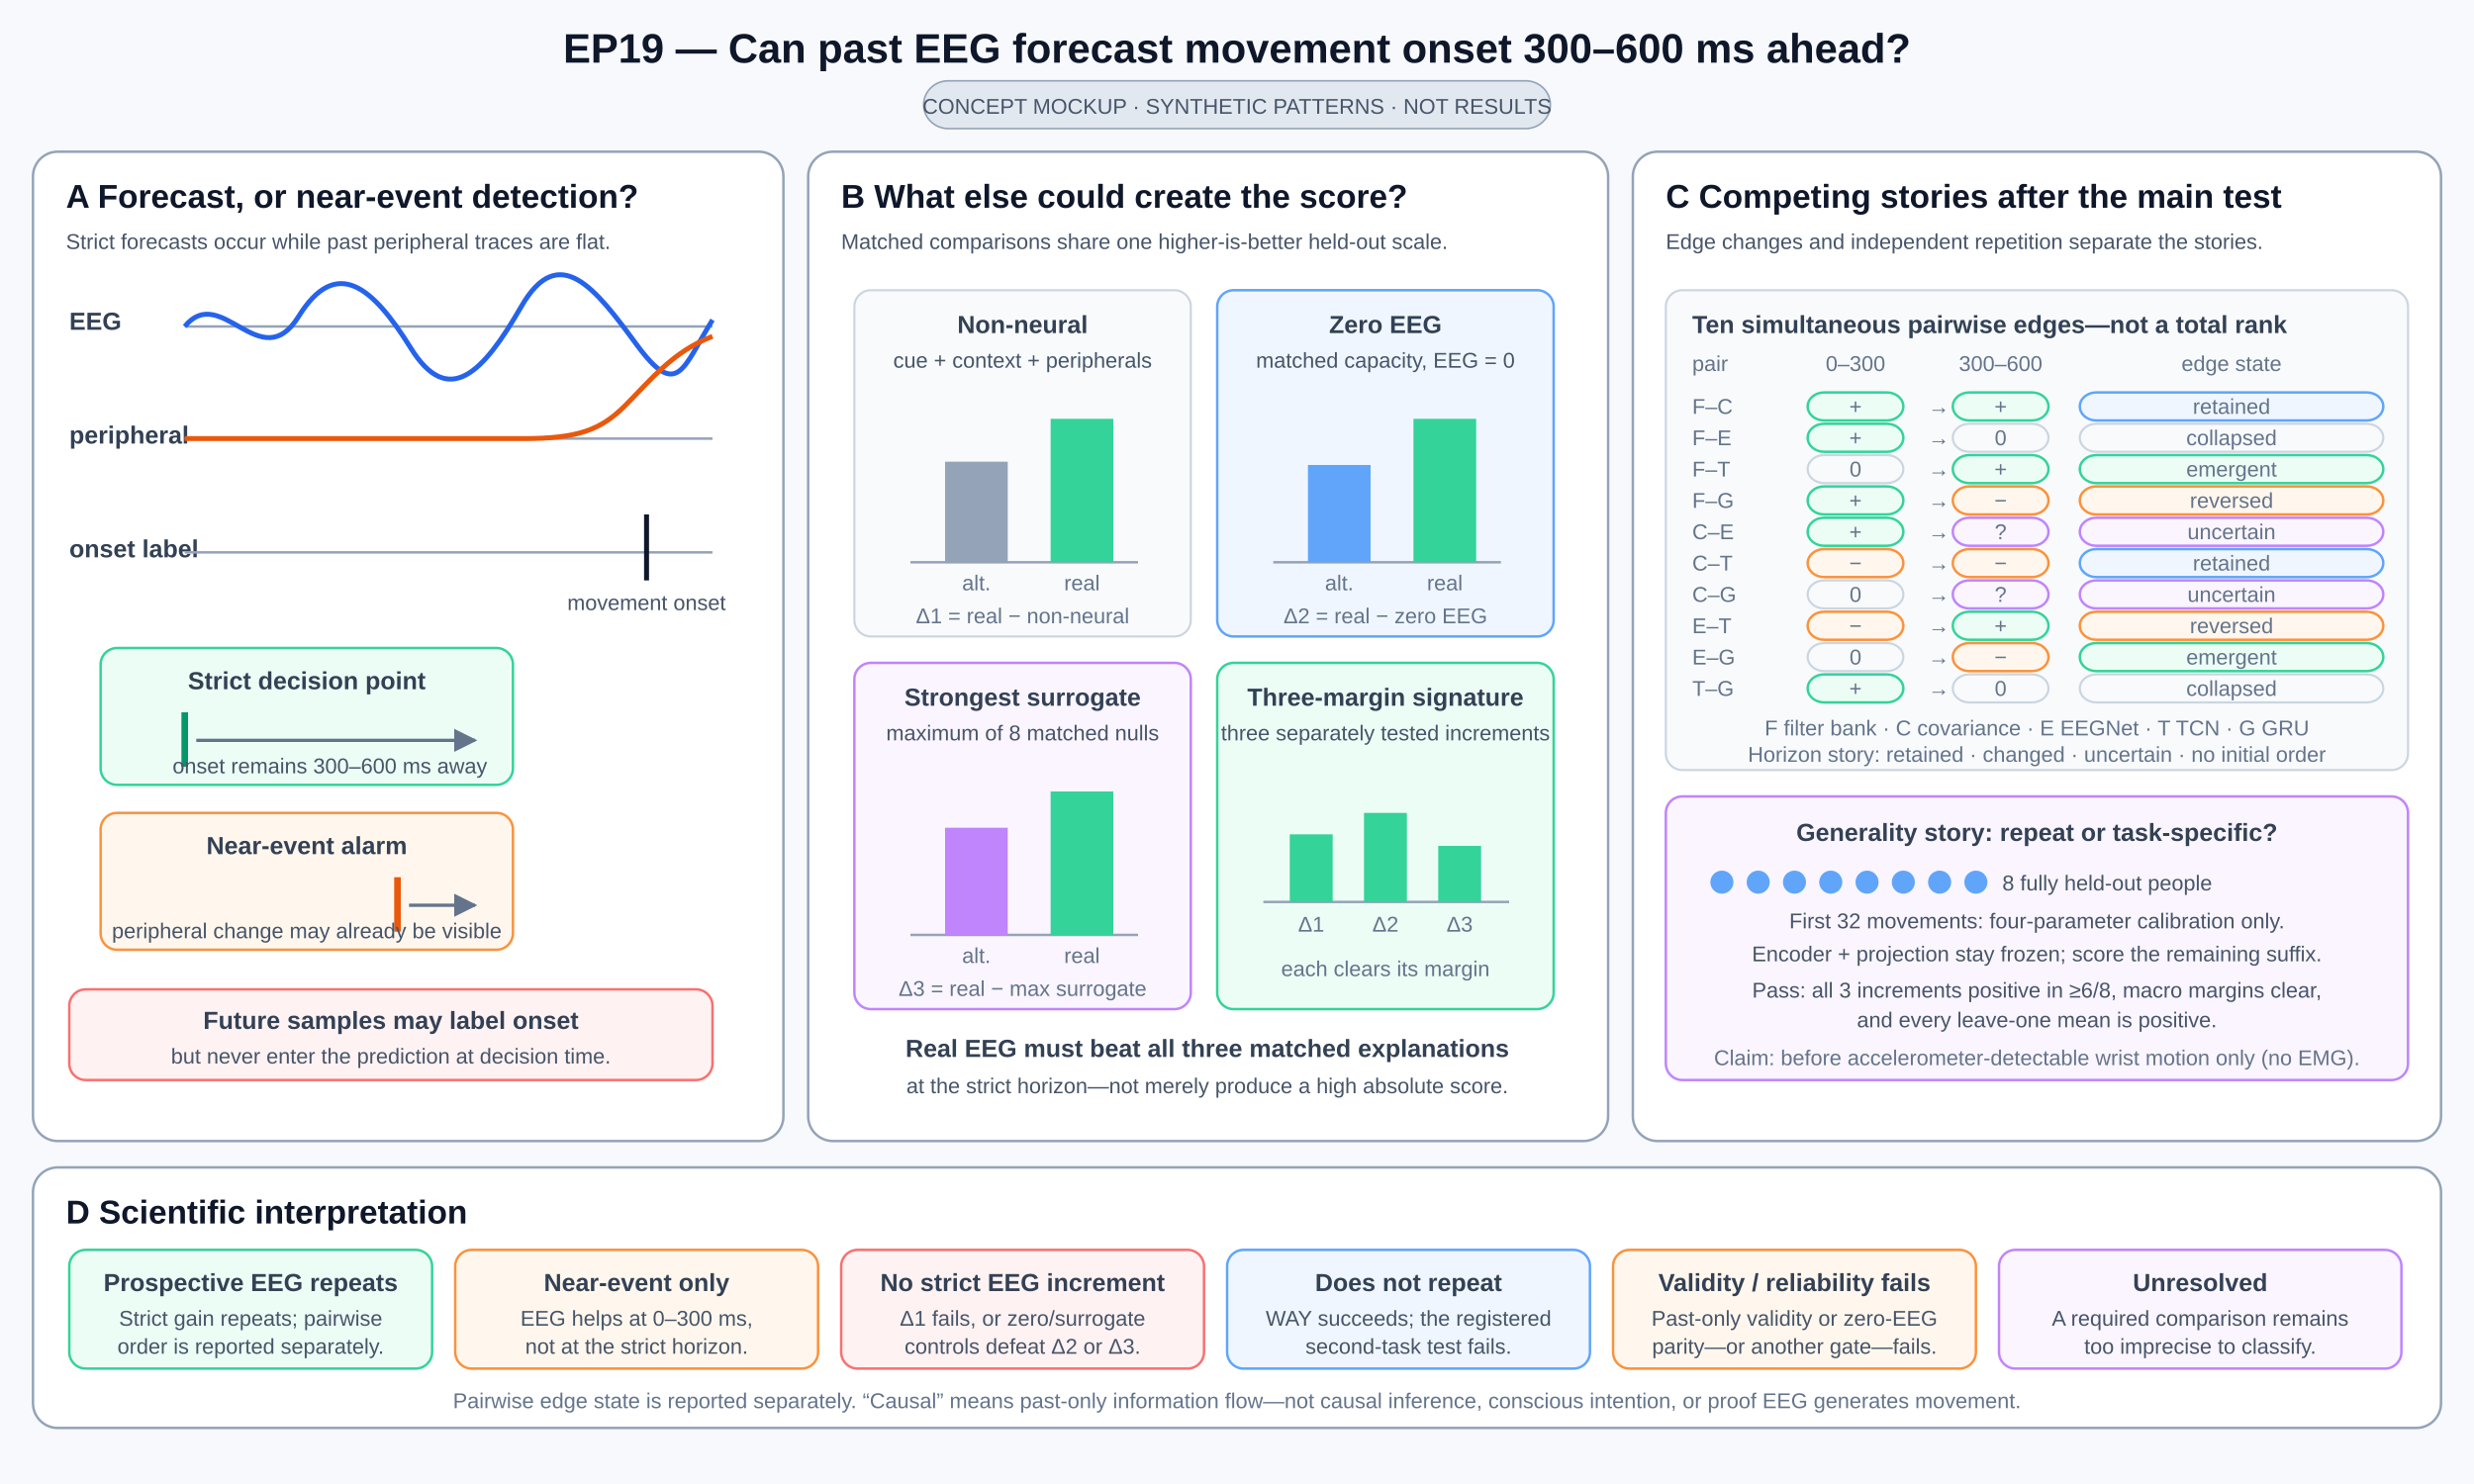
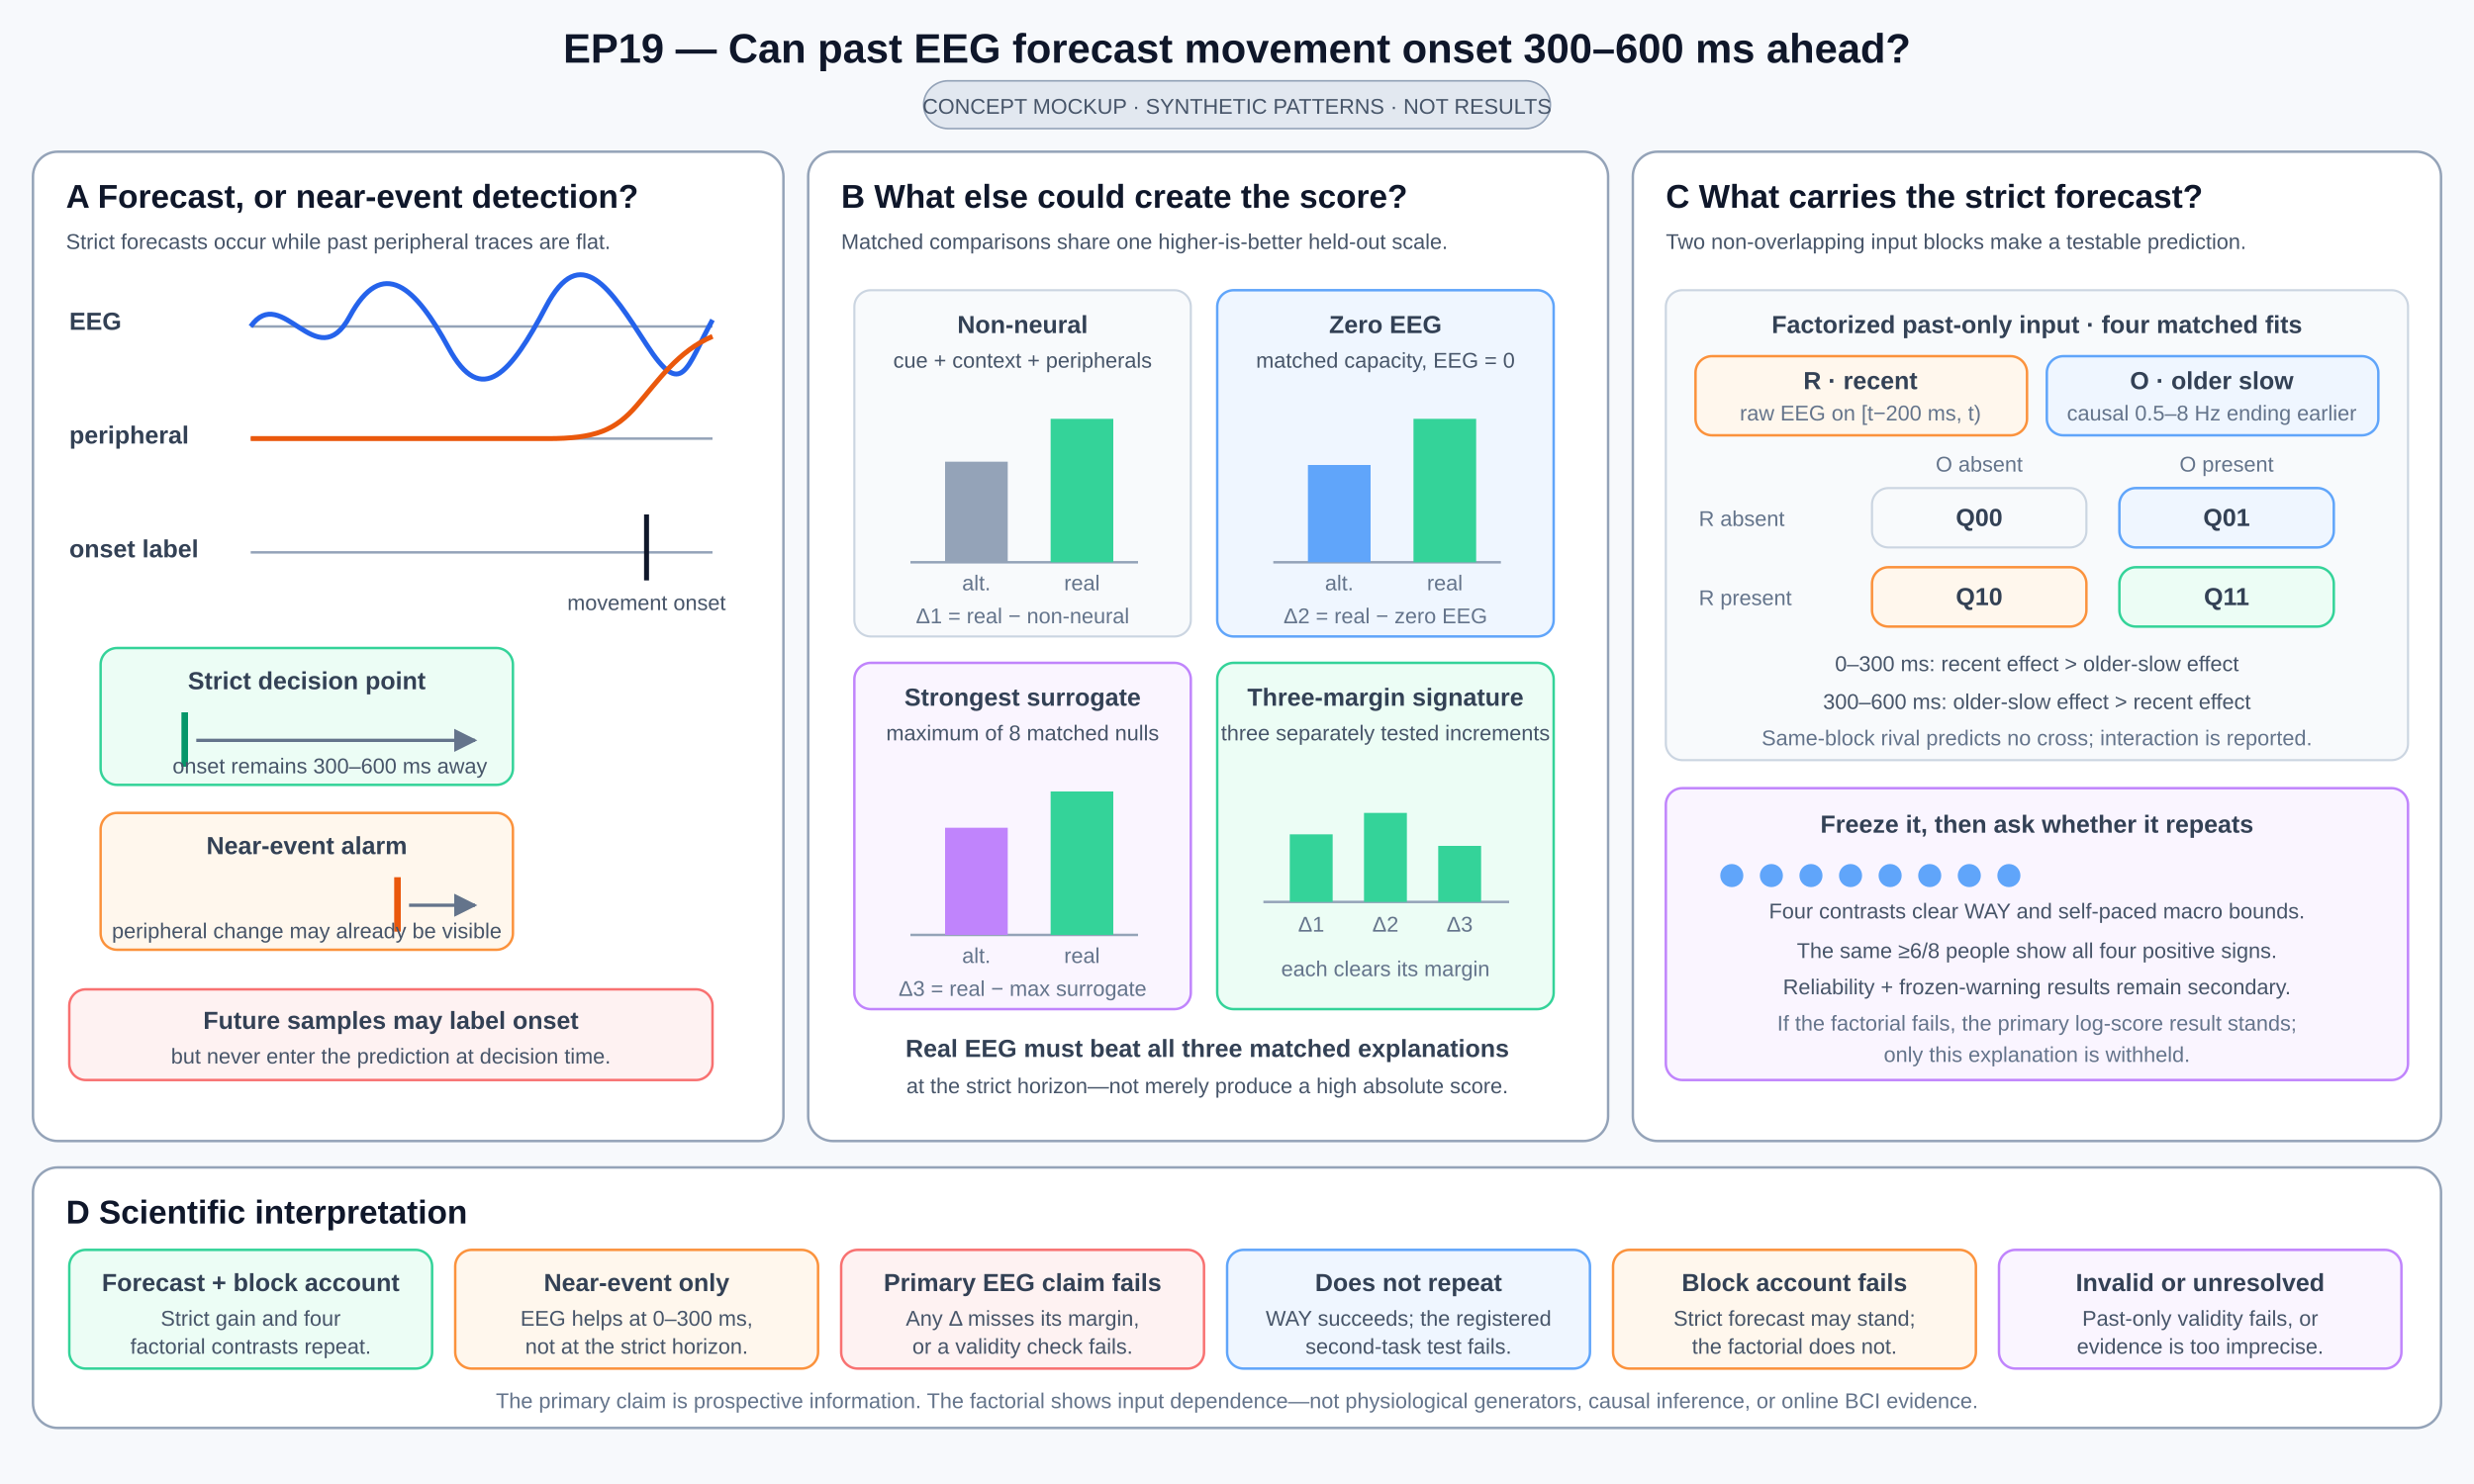
<svg xmlns="http://www.w3.org/2000/svg" width="1500" height="900" viewBox="0 0 1500 900" role="img" aria-labelledby="title desc">
  <defs>
    <style type="text/css">
      .bg{fill:#f7f9fc}.panel{fill:#fff;stroke:#94a3b8;stroke-width:1.5;rx:15}.card{fill:#f8fafc;stroke:#cbd5e1;stroke-width:1.3;rx:10}.bluebox{fill:#eff6ff;stroke:#60a5fa;stroke-width:1.5;rx:10}.orangebox{fill:#fff7ed;stroke:#fb923c;stroke-width:1.5;rx:10}.greenbox{fill:#ecfdf5;stroke:#34d399;stroke-width:1.5;rx:10}.purplebox{fill:#faf5ff;stroke:#c084fc;stroke-width:1.5;rx:10}.redbox{fill:#fef2f2;stroke:#f87171;stroke-width:1.5;rx:10}
      .title{font-family:Arial,sans-serif;font-size:25px;font-weight:700;fill:#0f172a}.head{font-family:Arial,sans-serif;font-size:20px;font-weight:700;fill:#0f172a}.sub{font-family:Arial,sans-serif;font-size:15px;font-weight:700;fill:#334155}.text{font-family:Arial,sans-serif;font-size:14px;fill:#334155}.small{font-family:Arial,sans-serif;font-size:13px;fill:#475569}.tiny{font-family:Arial,sans-serif;font-size:13px;fill:#64748b}
      .axis{stroke:#94a3b8;stroke-width:1.5;fill:none}.black{stroke:#0f172a;stroke-width:3;fill:none}.blue{stroke:#2563eb;stroke-width:3;fill:none}.orange{stroke:#ea580c;stroke-width:3;fill:none}.green{stroke:#059669;stroke-width:3;fill:none}.purple{stroke:#7e22ce;stroke-width:3;fill:none}.red{stroke:#dc2626;stroke-width:3;fill:none}.gray{stroke:#94a3b8;stroke-width:2.5;stroke-dasharray:6 5;fill:none}.arrow{stroke:#64748b;stroke-width:2;fill:none;marker-end:url(#arrow)}
    </style>
    <marker id="arrow" viewBox="0 0 10 10" refX="9" refY="5" markerWidth="7" markerHeight="7" orient="auto-start-reverse">
      <path d="M0 0L10 5L0 10z" fill="#64748b" />
    </marker>
  </defs>
  <rect class="bg" width="1500" height="900" />
  <text x="750" y="38" text-anchor="middle" class="title">EP19 — Can past EEG forecast movement onset 300–600 ms ahead?</text>
  <rect x="560" y="49" width="380" height="29" rx="15" fill="#e2e8f0" stroke="#94a3b8" />
  <text x="750" y="69" text-anchor="middle" class="small">CONCEPT MOCKUP · SYNTHETIC PATTERNS · NOT RESULTS</text>
  <rect x="20" y="92" width="455" height="600" class="panel" />
  <text x="40" y="126" class="head">A  Forecast, or near-event detection?</text>
  <text x="40" y="151" class="small">Strict forecasts occur while past peripheral traces are flat.</text>
  <g transform="translate(42,180)">
    <text x="0" y="20" class="sub">EEG</text>
-     <line x1="70" y1="18" x2="390" y2="18" class="axis" />
-     <path d="M70 18 C92 -9 116 49 139 12 S184 -6 207 31 S251 46 274 6 S319 -5 344 29 S372 43 390 14" class="blue" />
+     <line x1="110" y1="18" x2="390" y2="18" class="axis" />
+     <path d="M110 18 C129 -9 150 49 170 12 S210 -6 230 31 S268 46 289 6 S328 -5 350 29 S374 43 390 14" class="blue" />
    <text x="0" y="89" class="sub">peripheral</text>
-     <line x1="70" y1="86" x2="390" y2="86" class="axis" />
-     <path d="M70 86 L275 86 C308 86 322 81 337 66 S366 33 390 24" class="orange" />
+     <line x1="110" y1="86" x2="390" y2="86" class="axis" />
+     <path d="M110 86 L290 86 C319 86 331 81 344 66 S369 33 390 24" class="orange" />
    <text x="0" y="158" class="sub">onset label</text>
-     <line x1="70" y1="155" x2="390" y2="155" class="axis" />
+     <line x1="110" y1="155" x2="390" y2="155" class="axis" />
    <line x1="350" y1="132" x2="350" y2="172" stroke="#0f172a" stroke-width="3" />
    <text x="350" y="190" text-anchor="middle" class="small">movement onset</text>
  </g>
  <rect x="61" y="393" width="250" height="83" class="greenbox" />
  <text x="186" y="418" text-anchor="middle" class="sub">Strict decision point</text>
  <line x1="112" y1="432" x2="112" y2="465" stroke="#059669" stroke-width="4" />
  <path d="M119 449L288 449" class="arrow" />
  <text x="200" y="469" text-anchor="middle" class="small">onset remains 300–600 ms away</text>
  <rect x="61" y="493" width="250" height="83" class="orangebox" />
  <text x="186" y="518" text-anchor="middle" class="sub">Near-event alarm</text>
  <line x1="241" y1="532" x2="241" y2="565" stroke="#ea580c" stroke-width="4" />
  <path d="M248 549L288 549" class="arrow" />
  <text x="186" y="569" text-anchor="middle" class="small">peripheral change may already be visible</text>
  <rect x="42" y="600" width="390" height="55" class="redbox" />
  <text x="237" y="624" text-anchor="middle" class="sub">Future samples may label onset</text>
  <text x="237" y="645" text-anchor="middle" class="small">but never enter the prediction at decision time.</text>
  <rect x="490" y="92" width="485" height="600" class="panel" />
  <text x="510" y="126" class="head">B  What else could create the score?</text>
  <text x="510" y="151" class="small">Matched comparisons share one higher-is-better held-out scale.</text>
  <g transform="translate(518,176)">
    <rect x="0" y="0" width="204" height="210" class="card" />
    <text x="102" y="26" text-anchor="middle" class="sub">Non-neural</text>
    <text x="102" y="47" text-anchor="middle" class="small">cue + context + peripherals</text>
    <line x1="34" y1="165" x2="172" y2="165" class="axis" />
    <rect x="55" y="104" width="38" height="61" fill="#94a3b8" />
    <rect x="119" y="78" width="38" height="87" fill="#34d399" />
    <text x="74" y="182" text-anchor="middle" class="tiny">alt.</text>
    <text x="138" y="182" text-anchor="middle" class="tiny">real</text>
    <text x="102" y="202" text-anchor="middle" class="tiny">Δ1 = real − non-neural</text>
    <rect x="220" y="0" width="204" height="210" class="bluebox" />
    <text x="322" y="26" text-anchor="middle" class="sub">Zero EEG</text>
    <text x="322" y="47" text-anchor="middle" class="small">matched capacity, EEG = 0</text>
    <line x1="254" y1="165" x2="392" y2="165" class="axis" />
    <rect x="275" y="106" width="38" height="59" fill="#60a5fa" />
    <rect x="339" y="78" width="38" height="87" fill="#34d399" />
    <text x="294" y="182" text-anchor="middle" class="tiny">alt.</text>
    <text x="358" y="182" text-anchor="middle" class="tiny">real</text>
    <text x="322" y="202" text-anchor="middle" class="tiny">Δ2 = real − zero EEG</text>
  </g>
  <g transform="translate(518,402)">
    <rect x="0" y="0" width="204" height="210" class="purplebox" />
    <text x="102" y="26" text-anchor="middle" class="sub">Strongest surrogate</text>
    <text x="102" y="47" text-anchor="middle" class="small">maximum of 8 matched nulls</text>
    <line x1="34" y1="165" x2="172" y2="165" class="axis" />
    <rect x="55" y="100" width="38" height="65" fill="#c084fc" />
    <rect x="119" y="78" width="38" height="87" fill="#34d399" />
    <text x="74" y="182" text-anchor="middle" class="tiny">alt.</text>
    <text x="138" y="182" text-anchor="middle" class="tiny">real</text>
    <text x="102" y="202" text-anchor="middle" class="tiny">Δ3 = real − max surrogate</text>
    <rect x="220" y="0" width="204" height="210" class="greenbox" />
    <text x="322" y="26" text-anchor="middle" class="sub">Three-margin signature</text>
    <text x="322" y="47" text-anchor="middle" class="small">three separately tested increments</text>
    <line x1="248" y1="145" x2="397" y2="145" class="axis" />
    <rect x="264" y="104" width="26" height="41" fill="#34d399" />
    <rect x="309" y="91" width="26" height="54" fill="#34d399" />
    <rect x="354" y="111" width="26" height="34" fill="#34d399" />
    <text x="277" y="163" text-anchor="middle" class="tiny">Δ1</text>
    <text x="322" y="163" text-anchor="middle" class="tiny">Δ2</text>
    <text x="367" y="163" text-anchor="middle" class="tiny">Δ3</text>
    <text x="322" y="190" text-anchor="middle" class="tiny">each clears its margin</text>
  </g>
  <text x="732" y="641" text-anchor="middle" class="sub">Real EEG must beat all three matched explanations</text>
  <text x="732" y="663" text-anchor="middle" class="small">at the strict horizon—not merely produce a high absolute score.</text>
  <rect x="990" y="92" width="490" height="600" class="panel" />
-   <text x="1010" y="126" class="head">C  Competing stories after the main test</text>
-   <text x="1010" y="151" class="small">Edge changes and independent repetition separate the stories.</text>
-   <rect x="1010" y="176" width="450" height="291" class="card" />
-   <text x="1026" y="202" class="sub">Ten simultaneous pairwise edges—not a total rank</text>
-   <text x="1026" y="225" class="tiny">pair</text>
-   <text x="1125" y="225" text-anchor="middle" class="tiny">0–300</text>
-   <text x="1213" y="225" text-anchor="middle" class="tiny">300–600</text>
-   <text x="1353" y="225" text-anchor="middle" class="tiny">edge state</text>
-   <g transform="translate(1026,238)" class="tiny">
-     <g transform="translate(0,0)">
-       <text x="0" y="13">F–C</text>
-       <rect x="70" y="0" width="58" height="17" class="greenbox" />
-       <text x="99" y="13" text-anchor="middle">+</text>
-       <text x="143" y="13">→</text>
-       <rect x="158" y="0" width="58" height="17" class="greenbox" />
-       <text x="187" y="13" text-anchor="middle">+</text>
-       <rect x="235" y="0" width="184" height="17" class="bluebox" />
-       <text x="327" y="13" text-anchor="middle">retained</text>
-     </g>
-     <g transform="translate(0,19)">
-       <text x="0" y="13">F–E</text>
-       <rect x="70" y="0" width="58" height="17" class="greenbox" />
-       <text x="99" y="13" text-anchor="middle">+</text>
-       <text x="143" y="13">→</text>
-       <rect x="158" y="0" width="58" height="17" class="card" />
-       <text x="187" y="13" text-anchor="middle">0</text>
-       <rect x="235" y="0" width="184" height="17" class="card" />
-       <text x="327" y="13" text-anchor="middle">collapsed</text>
-     </g>
-     <g transform="translate(0,38)">
-       <text x="0" y="13">F–T</text>
-       <rect x="70" y="0" width="58" height="17" class="card" />
-       <text x="99" y="13" text-anchor="middle">0</text>
-       <text x="143" y="13">→</text>
-       <rect x="158" y="0" width="58" height="17" class="greenbox" />
-       <text x="187" y="13" text-anchor="middle">+</text>
-       <rect x="235" y="0" width="184" height="17" class="greenbox" />
-       <text x="327" y="13" text-anchor="middle">emergent</text>
-     </g>
-     <g transform="translate(0,57)">
-       <text x="0" y="13">F–G</text>
-       <rect x="70" y="0" width="58" height="17" class="greenbox" />
-       <text x="99" y="13" text-anchor="middle">+</text>
-       <text x="143" y="13">→</text>
-       <rect x="158" y="0" width="58" height="17" class="orangebox" />
-       <text x="187" y="13" text-anchor="middle">−</text>
-       <rect x="235" y="0" width="184" height="17" class="orangebox" />
-       <text x="327" y="13" text-anchor="middle">reversed</text>
-     </g>
-     <g transform="translate(0,76)">
-       <text x="0" y="13">C–E</text>
-       <rect x="70" y="0" width="58" height="17" class="greenbox" />
-       <text x="99" y="13" text-anchor="middle">+</text>
-       <text x="143" y="13">→</text>
-       <rect x="158" y="0" width="58" height="17" class="purplebox" />
-       <text x="187" y="13" text-anchor="middle">?</text>
-       <rect x="235" y="0" width="184" height="17" class="purplebox" />
-       <text x="327" y="13" text-anchor="middle">uncertain</text>
-     </g>
-     <g transform="translate(0,95)">
-       <text x="0" y="13">C–T</text>
-       <rect x="70" y="0" width="58" height="17" class="orangebox" />
-       <text x="99" y="13" text-anchor="middle">−</text>
-       <text x="143" y="13">→</text>
-       <rect x="158" y="0" width="58" height="17" class="orangebox" />
-       <text x="187" y="13" text-anchor="middle">−</text>
-       <rect x="235" y="0" width="184" height="17" class="bluebox" />
-       <text x="327" y="13" text-anchor="middle">retained</text>
-     </g>
-     <g transform="translate(0,114)">
-       <text x="0" y="13">C–G</text>
-       <rect x="70" y="0" width="58" height="17" class="card" />
-       <text x="99" y="13" text-anchor="middle">0</text>
-       <text x="143" y="13">→</text>
-       <rect x="158" y="0" width="58" height="17" class="purplebox" />
-       <text x="187" y="13" text-anchor="middle">?</text>
-       <rect x="235" y="0" width="184" height="17" class="purplebox" />
-       <text x="327" y="13" text-anchor="middle">uncertain</text>
-     </g>
-     <g transform="translate(0,133)">
-       <text x="0" y="13">E–T</text>
-       <rect x="70" y="0" width="58" height="17" class="orangebox" />
-       <text x="99" y="13" text-anchor="middle">−</text>
-       <text x="143" y="13">→</text>
-       <rect x="158" y="0" width="58" height="17" class="greenbox" />
-       <text x="187" y="13" text-anchor="middle">+</text>
-       <rect x="235" y="0" width="184" height="17" class="orangebox" />
-       <text x="327" y="13" text-anchor="middle">reversed</text>
-     </g>
-     <g transform="translate(0,152)">
-       <text x="0" y="13">E–G</text>
-       <rect x="70" y="0" width="58" height="17" class="card" />
-       <text x="99" y="13" text-anchor="middle">0</text>
-       <text x="143" y="13">→</text>
-       <rect x="158" y="0" width="58" height="17" class="orangebox" />
-       <text x="187" y="13" text-anchor="middle">−</text>
-       <rect x="235" y="0" width="184" height="17" class="greenbox" />
-       <text x="327" y="13" text-anchor="middle">emergent</text>
-     </g>
-     <g transform="translate(0,171)">
-       <text x="0" y="13">T–G</text>
-       <rect x="70" y="0" width="58" height="17" class="greenbox" />
-       <text x="99" y="13" text-anchor="middle">+</text>
-       <text x="143" y="13">→</text>
-       <rect x="158" y="0" width="58" height="17" class="card" />
-       <text x="187" y="13" text-anchor="middle">0</text>
-       <rect x="235" y="0" width="184" height="17" class="card" />
-       <text x="327" y="13" text-anchor="middle">collapsed</text>
-     </g>
+   <text x="1010" y="126" class="head">C  What carries the strict forecast?</text>
+   <text x="1010" y="151" class="small">Two non-overlapping input blocks make a testable prediction.</text>
+   <rect x="1010" y="176" width="450" height="285" class="card" />
+   <text x="1235" y="202" text-anchor="middle" class="sub">Factorized past-only input · four matched fits</text>
+   <rect x="1028" y="216" width="201" height="48" class="orangebox" />
+   <text x="1128" y="236" text-anchor="middle" class="sub">R · recent</text>
+   <text x="1128" y="255" text-anchor="middle" class="tiny">raw EEG on [t−200 ms, t)</text>
+   <rect x="1241" y="216" width="201" height="48" class="bluebox" />
+   <text x="1341" y="236" text-anchor="middle" class="sub">O · older slow</text>
+   <text x="1341" y="255" text-anchor="middle" class="tiny">causal 0.5–8 Hz ending earlier</text>
+   <text x="1200" y="286" text-anchor="middle" class="tiny">O absent</text>
+   <text x="1350" y="286" text-anchor="middle" class="tiny">O present</text>
+   <text x="1030" y="319" class="tiny">R absent</text>
+   <rect x="1135" y="296" width="130" height="36" class="card" />
+   <text x="1200" y="319" text-anchor="middle" class="sub">Q00</text>
+   <rect x="1285" y="296" width="130" height="36" class="bluebox" />
+   <text x="1350" y="319" text-anchor="middle" class="sub">Q01</text>
+   <text x="1030" y="367" class="tiny">R present</text>
+   <rect x="1135" y="344" width="130" height="36" class="orangebox" />
+   <text x="1200" y="367" text-anchor="middle" class="sub">Q10</text>
+   <rect x="1285" y="344" width="130" height="36" class="greenbox" />
+   <text x="1350" y="367" text-anchor="middle" class="sub">Q11</text>
+   <text x="1235" y="407" text-anchor="middle" class="small">0–300 ms: recent effect &gt; older-slow effect</text>
+   <text x="1235" y="430" text-anchor="middle" class="small">300–600 ms: older-slow effect &gt; recent effect</text>
+   <text x="1235" y="452" text-anchor="middle" class="tiny">Same-block rival predicts no cross; interaction is reported.</text>
+   <rect x="1010" y="478" width="450" height="177" class="purplebox" />
+   <text x="1235" y="505" text-anchor="middle" class="sub">Freeze it, then ask whether it repeats</text>
+   <g fill="#60a5fa">
+     <circle cx="1050" cy="531" r="7" />
+     <circle cx="1074" cy="531" r="7" />
+     <circle cx="1098" cy="531" r="7" />
+     <circle cx="1122" cy="531" r="7" />
+     <circle cx="1146" cy="531" r="7" />
+     <circle cx="1170" cy="531" r="7" />
+     <circle cx="1194" cy="531" r="7" />
+     <circle cx="1218" cy="531" r="7" />
  </g>
-   <text x="1235" y="446" text-anchor="middle" class="tiny">F filter bank · C covariance · E EEGNet · T TCN · G GRU</text>
-   <text x="1235" y="462" text-anchor="middle" class="tiny">Horizon story: retained · changed · uncertain · no initial order</text>
-   <rect x="1010" y="483" width="450" height="172" class="purplebox" />
-   <text x="1235" y="510" text-anchor="middle" class="sub">Generality story: repeat or task-specific?</text>
-   <g fill="#60a5fa">
-     <circle cx="1044" cy="535" r="7" />
-     <circle cx="1066" cy="535" r="7" />
-     <circle cx="1088" cy="535" r="7" />
-     <circle cx="1110" cy="535" r="7" />
-     <circle cx="1132" cy="535" r="7" />
-     <circle cx="1154" cy="535" r="7" />
-     <circle cx="1176" cy="535" r="7" />
-     <circle cx="1198" cy="535" r="7" />
-   </g>
-   <text x="1214" y="540" class="small">8 fully held-out people</text>
-   <text x="1235" y="563" text-anchor="middle" class="small">First 32 movements: four-parameter calibration only.</text>
-   <text x="1235" y="583" text-anchor="middle" class="small">Encoder + projection stay frozen; score the remaining suffix.</text>
-   <text x="1235" y="605" text-anchor="middle" class="small">Pass: all 3 increments positive in ≥6/8, macro margins clear,</text>
-   <text x="1235" y="623" text-anchor="middle" class="small">and every leave-one mean is positive.</text>
-   <text x="1235" y="646" text-anchor="middle" class="tiny">Claim: before accelerometer-detectable wrist motion only (no EMG).</text>
+   <text x="1235" y="557" text-anchor="middle" class="small">Four contrasts clear WAY and self-paced macro bounds.</text>
+   <text x="1235" y="581" text-anchor="middle" class="small">The same ≥6/8 people show all four positive signs.</text>
+   <text x="1235" y="603" text-anchor="middle" class="small">Reliability + frozen-warning results remain secondary.</text>
+   <text x="1235" y="625" text-anchor="middle" class="tiny">If the factorial fails, the primary log-score result stands;</text>
+   <text x="1235" y="644" text-anchor="middle" class="tiny">only this explanation is withheld.</text>
  <rect x="20" y="708" width="1460" height="158" class="panel" />
  <text x="40" y="742" class="head">D  Scientific interpretation</text>
  <rect x="42" y="758" width="220" height="72" class="greenbox" />
-   <text x="152" y="783" text-anchor="middle" class="sub">Prospective EEG repeats</text>
-   <text x="152" y="804" text-anchor="middle" class="small">Strict gain repeats; pairwise</text>
-   <text x="152" y="821" text-anchor="middle" class="small">order is reported separately.</text>
+   <text x="152" y="783" text-anchor="middle" class="sub">Forecast + block account</text>
+   <text x="152" y="804" text-anchor="middle" class="small">Strict gain and four</text>
+   <text x="152" y="821" text-anchor="middle" class="small">factorial contrasts repeat.</text>
  <rect x="276" y="758" width="220" height="72" class="orangebox" />
  <text x="386" y="783" text-anchor="middle" class="sub">Near-event only</text>
  <text x="386" y="804" text-anchor="middle" class="small">EEG helps at 0–300 ms,</text>
  <text x="386" y="821" text-anchor="middle" class="small">not at the strict horizon.</text>
  <rect x="510" y="758" width="220" height="72" class="redbox" />
-   <text x="620" y="783" text-anchor="middle" class="sub">No strict EEG increment</text>
-   <text x="620" y="804" text-anchor="middle" class="small">Δ1 fails, or zero/surrogate</text>
-   <text x="620" y="821" text-anchor="middle" class="small">controls defeat Δ2 or Δ3.</text>
+   <text x="620" y="783" text-anchor="middle" class="sub">Primary EEG claim fails</text>
+   <text x="620" y="804" text-anchor="middle" class="small">Any Δ misses its margin,</text>
+   <text x="620" y="821" text-anchor="middle" class="small">or a validity check fails.</text>
  <rect x="744" y="758" width="220" height="72" class="bluebox" />
  <text x="854" y="783" text-anchor="middle" class="sub">Does not repeat</text>
  <text x="854" y="804" text-anchor="middle" class="small">WAY succeeds; the registered</text>
  <text x="854" y="821" text-anchor="middle" class="small">second-task test fails.</text>
  <rect x="978" y="758" width="220" height="72" class="orangebox" />
-   <text x="1088" y="783" text-anchor="middle" class="sub">Validity / reliability fails</text>
-   <text x="1088" y="804" text-anchor="middle" class="small">Past-only validity or zero-EEG</text>
-   <text x="1088" y="821" text-anchor="middle" class="small">parity—or another gate—fails.</text>
+   <text x="1088" y="783" text-anchor="middle" class="sub">Block account fails</text>
+   <text x="1088" y="804" text-anchor="middle" class="small">Strict forecast may stand;</text>
+   <text x="1088" y="821" text-anchor="middle" class="small">the factorial does not.</text>
  <rect x="1212" y="758" width="244" height="72" class="purplebox" />
-   <text x="1334" y="783" text-anchor="middle" class="sub">Unresolved</text>
-   <text x="1334" y="804" text-anchor="middle" class="small">A required comparison remains</text>
-   <text x="1334" y="821" text-anchor="middle" class="small">too imprecise to classify.</text>
-   <text x="750" y="854" text-anchor="middle" class="tiny">Pairwise edge state is reported separately. “Causal” means past-only information flow—not causal inference, conscious intention, or proof EEG generates movement.</text>
+   <text x="1334" y="783" text-anchor="middle" class="sub">Invalid or unresolved</text>
+   <text x="1334" y="804" text-anchor="middle" class="small">Past-only validity fails, or</text>
+   <text x="1334" y="821" text-anchor="middle" class="small">evidence is too imprecise.</text>
+   <text x="750" y="854" text-anchor="middle" class="tiny">The primary claim is prospective information. The factorial shows input dependence—not physiological generators, causal inference, or online BCI evidence.</text>
</svg>
